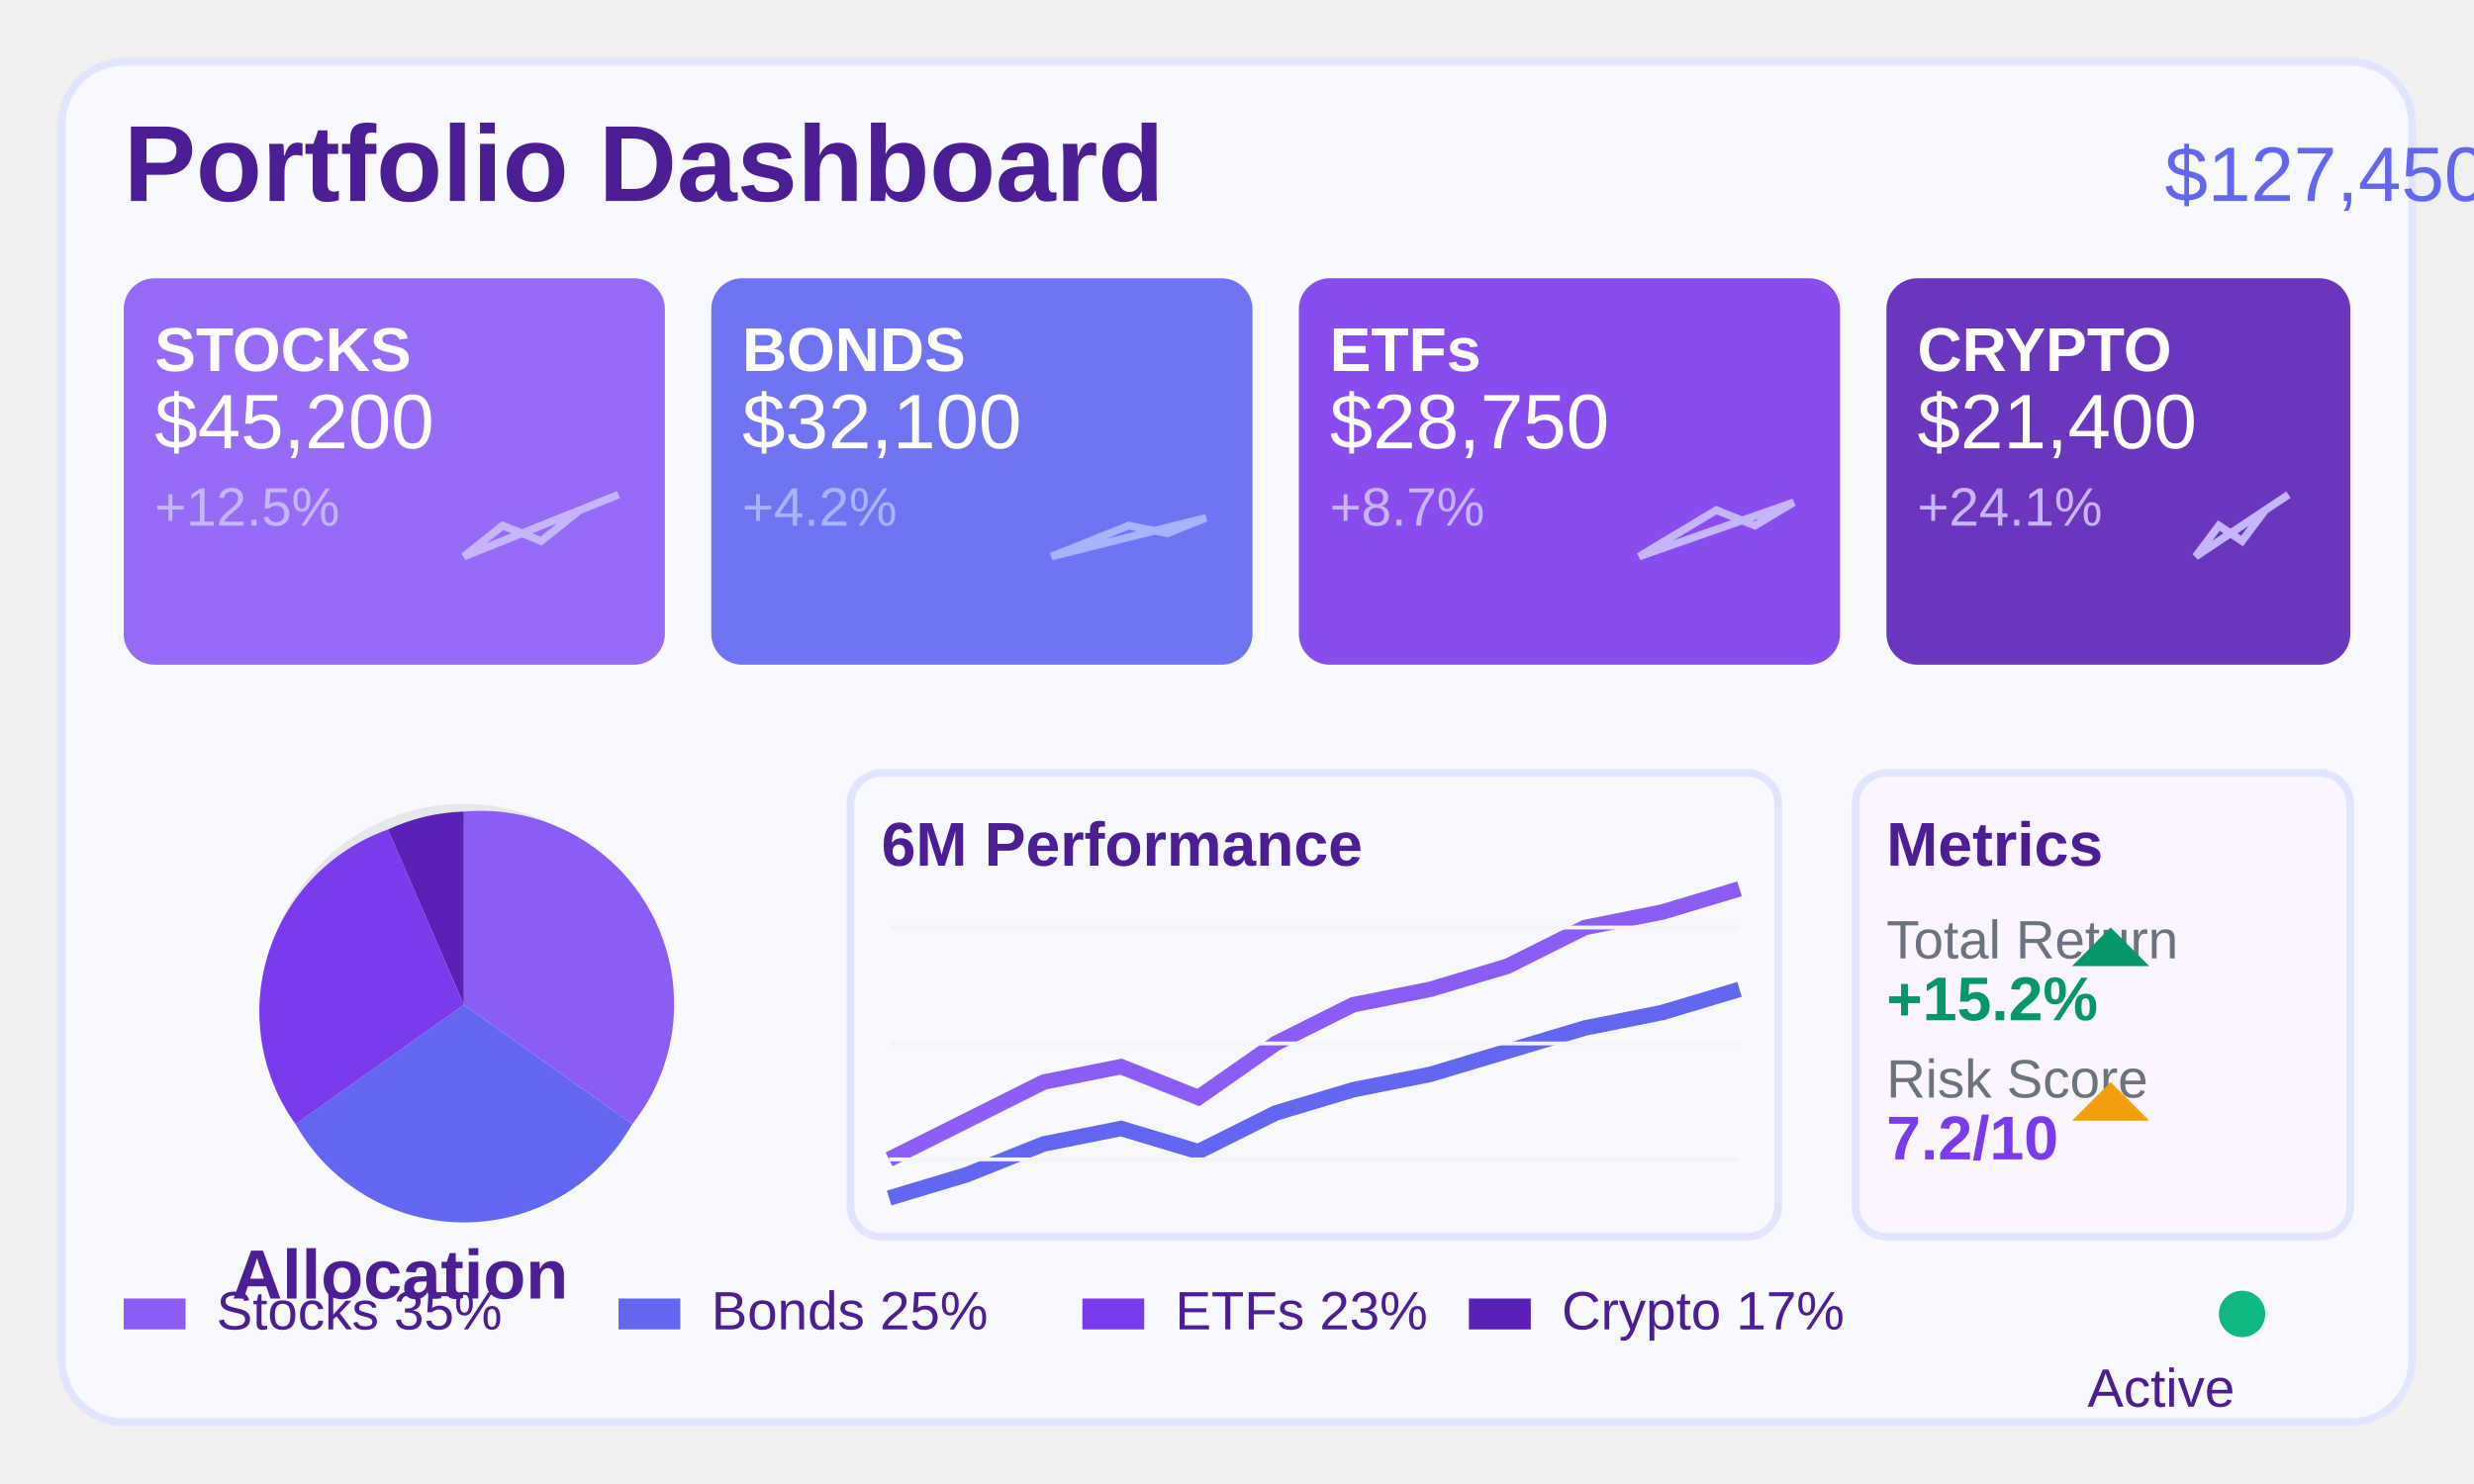
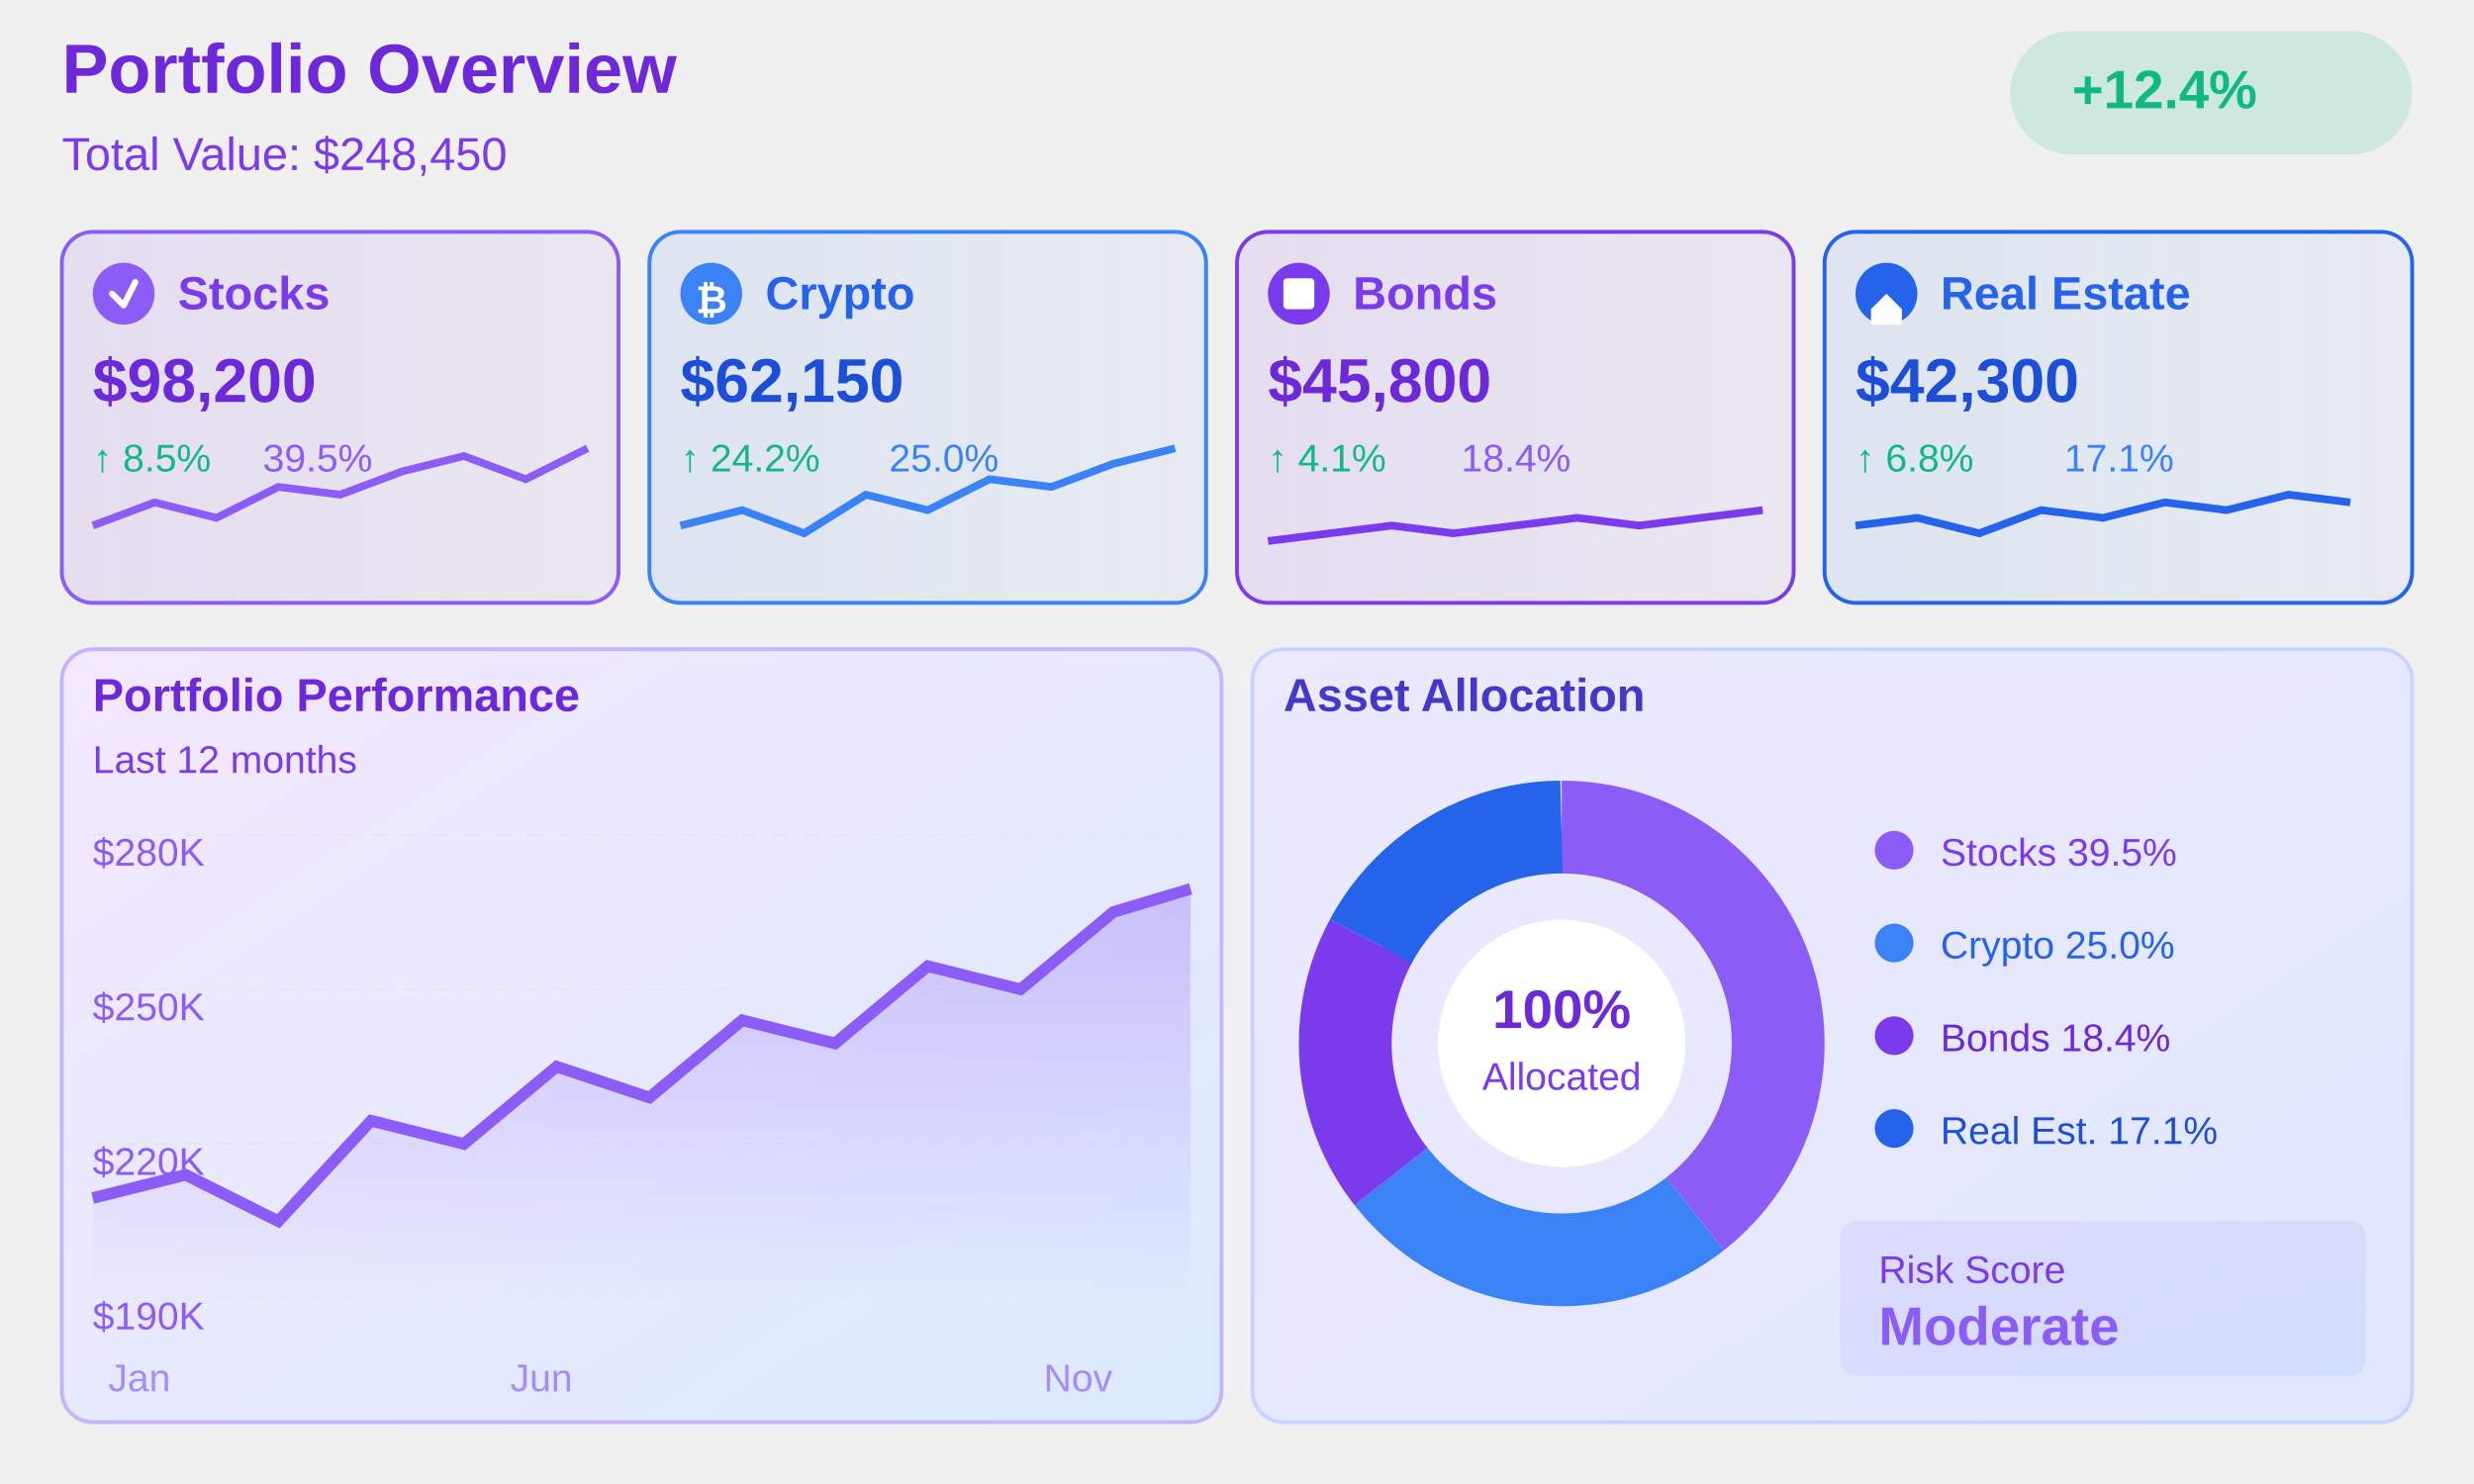
- <svg xmlns="http://www.w3.org/2000/svg" width="320" height="192" viewBox="0 0 320 192">
-   <rect width="320" height="192" fill="transparent" />
-   <rect x="8" y="8" width="304" height="176" fill="#f8f9ff" stroke="#e1e5ff" stroke-width="1" rx="8" />
-   <text x="16" y="26" font-family="Arial, sans-serif" font-size="14" font-weight="bold" fill="#4c1d95">Portfolio Dashboard</text>
-   <text x="280" y="26" font-family="Arial, sans-serif" font-size="10" fill="#6366f1">$127,450</text>
-   <rect x="16" y="36" width="70" height="50" fill="#8b5cf6" rx="4" opacity="0.9" />
-   <text x="20" y="48" font-family="Arial, sans-serif" font-size="8" fill="white" font-weight="bold">STOCKS</text>
-   <text x="20" y="58" font-family="Arial, sans-serif" font-size="10" fill="white">$45,200</text>
-   <text x="20" y="68" font-family="Arial, sans-serif" font-size="7" fill="#c4b5fd">+12.5%</text>
-   <polygon points="60,72 65,68 70,70 75,66 80,64" fill="none" stroke="#c4b5fd" stroke-width="1" />
-   <rect x="92" y="36" width="70" height="50" fill="#6366f1" rx="4" opacity="0.9" />
-   <text x="96" y="48" font-family="Arial, sans-serif" font-size="8" fill="white" font-weight="bold">BONDS</text>
-   <text x="96" y="58" font-family="Arial, sans-serif" font-size="10" fill="white">$32,100</text>
-   <text x="96" y="68" font-family="Arial, sans-serif" font-size="7" fill="#a5b4fc">+4.2%</text>
-   <polygon points="136,72 141,70 146,68 151,69 156,67" fill="none" stroke="#a5b4fc" stroke-width="1" />
-   <rect x="168" y="36" width="70" height="50" fill="#7c3aed" rx="4" opacity="0.9" />
-   <text x="172" y="48" font-family="Arial, sans-serif" font-size="8" fill="white" font-weight="bold">ETFs</text>
-   <text x="172" y="58" font-family="Arial, sans-serif" font-size="10" fill="white">$28,750</text>
-   <text x="172" y="68" font-family="Arial, sans-serif" font-size="7" fill="#c4b5fd">+8.7%</text>
-   <polygon points="212,72 217,69 222,66 227,68 232,65" fill="none" stroke="#c4b5fd" stroke-width="1" />
-   <rect x="244" y="36" width="60" height="50" fill="#5b21b6" rx="4" opacity="0.9" />
-   <text x="248" y="48" font-family="Arial, sans-serif" font-size="8" fill="white" font-weight="bold">CRYPTO</text>
-   <text x="248" y="58" font-family="Arial, sans-serif" font-size="10" fill="white">$21,400</text>
-   <text x="248" y="68" font-family="Arial, sans-serif" font-size="7" fill="#c4b5fd">+24.1%</text>
-   <polygon points="284,72 287,68 290,70 293,66 296,64" fill="none" stroke="#c4b5fd" stroke-width="1" />
-   <circle cx="60" cy="130" r="25" fill="none" stroke="#e5e7eb" stroke-width="2" />
-   <path d="M 60 105 A 25 25 0 0 1 81.77 145.45 L 60 130 Z" fill="#8b5cf6" />
-   <path d="M 81.77 145.45 A 25 25 0 0 1 38.23 145.45 L 60 130 Z" fill="#6366f1" />
-   <path d="M 38.23 145.45 A 25 25 0 0 1 50.18 107.32 L 60 130 Z" fill="#7c3aed" />
-   <path d="M 50.18 107.32 A 25 25 0 0 1 60 105 L 60 130 Z" fill="#5b21b6" />
-   <text x="30" y="168" font-family="Arial, sans-serif" font-size="9" font-weight="bold" fill="#4c1d95">Allocation</text>
-   <rect x="110" y="100" width="120" height="60" fill="none" stroke="#e1e5ff" stroke-width="1" rx="4" />
-   <text x="114" y="112" font-family="Arial, sans-serif" font-size="8" font-weight="bold" fill="#4c1d95">6M Performance</text>
-   <polyline points="115,150 125,145 135,140 145,138 155,142 165,135 175,130 185,128 195,125 205,120 215,118 225,115" fill="none" stroke="#8b5cf6" stroke-width="2" />
-   <polyline points="115,155 125,152 135,148 145,146 155,149 165,144 175,141 185,139 195,136 205,133 215,131 225,128" fill="none" stroke="#6366f1" stroke-width="2" />
-   <line x1="115" y1="120" x2="225" y2="120" stroke="#f3f4f6" stroke-width="0.5" />
-   <line x1="115" y1="135" x2="225" y2="135" stroke="#f3f4f6" stroke-width="0.5" />
-   <line x1="115" y1="150" x2="225" y2="150" stroke="#f3f4f6" stroke-width="0.5" />
-   <rect x="240" y="100" width="64" height="60" fill="#faf5ff" stroke="#e1e5ff" stroke-width="1" rx="4" />
-   <text x="244" y="112" font-family="Arial, sans-serif" font-size="8" font-weight="bold" fill="#4c1d95">Metrics</text>
-   <text x="244" y="124" font-family="Arial, sans-serif" font-size="7" fill="#6b7280">Total Return</text>
-   <text x="244" y="132" font-family="Arial, sans-serif" font-size="8" fill="#059669" font-weight="bold">+15.2%</text>
-   <text x="244" y="142" font-family="Arial, sans-serif" font-size="7" fill="#6b7280">Risk Score</text>
-   <text x="244" y="150" font-family="Arial, sans-serif" font-size="8" fill="#7c3aed" font-weight="bold">7.2/10</text>
-   <polygon points="268,125 273,120 278,125" fill="#059669" />
-   <polygon points="268,145 273,140 278,145" fill="#f59e0b" />
-   <rect x="16" y="168" width="8" height="4" fill="#8b5cf6" />
-   <text x="28" y="172" font-family="Arial, sans-serif" font-size="7" fill="#4c1d95">Stocks 35%</text>
-   <rect x="80" y="168" width="8" height="4" fill="#6366f1" />
-   <text x="92" y="172" font-family="Arial, sans-serif" font-size="7" fill="#4c1d95">Bonds 25%</text>
-   <rect x="140" y="168" width="8" height="4" fill="#7c3aed" />
-   <text x="152" y="172" font-family="Arial, sans-serif" font-size="7" fill="#4c1d95">ETFs 23%</text>
-   <rect x="190" y="168" width="8" height="4" fill="#5b21b6" />
-   <text x="202" y="172" font-family="Arial, sans-serif" font-size="7" fill="#4c1d95">Crypto 17%</text>
-   <circle cx="290" cy="170" r="3" fill="#10b981" />
-   <text x="270" y="182" font-family="Arial, sans-serif" font-size="7" fill="#4c1d95">Active</text>
+ <svg xmlns="http://www.w3.org/2000/svg" viewBox="0 0 320 192">
+   <defs>
+     <linearGradient id="purpleBlue" x1="0%" y1="0%" x2="100%" y2="100%">
+       <stop offset="0%" style="stop-color:#8B5CF6;stop-opacity:1" />
+       <stop offset="100%" style="stop-color:#3B82F6;stop-opacity:1" />
+     </linearGradient>
+     <linearGradient id="cardGrad1" x1="0%" y1="0%" x2="100%" y2="0%">
+       <stop offset="0%" style="stop-color:#7C3AED;stop-opacity:0.1" />
+       <stop offset="100%" style="stop-color:#7C3AED;stop-opacity:0.05" />
+     </linearGradient>
+     <linearGradient id="cardGrad2" x1="0%" y1="0%" x2="100%" y2="0%">
+       <stop offset="0%" style="stop-color:#3B82F6;stop-opacity:0.1" />
+       <stop offset="100%" style="stop-color:#3B82F6;stop-opacity:0.05" />
+     </linearGradient>
+     <linearGradient id="graphGrad" x1="0%" y1="0%" x2="0%" y2="100%">
+       <stop offset="0%" style="stop-color:#8B5CF6;stop-opacity:0.3" />
+       <stop offset="100%" style="stop-color:#8B5CF6;stop-opacity:0" />
+     </linearGradient>
+     <linearGradient id="performanceBg" x1="0%" y1="0%" x2="100%" y2="100%">
+       <stop offset="0%" style="stop-color:#F3E8FF;stop-opacity:1" />
+       <stop offset="100%" style="stop-color:#DBEAFE;stop-opacity:1" />
+     </linearGradient>
+     <linearGradient id="allocationBg" x1="0%" y1="0%" x2="100%" y2="100%">
+       <stop offset="0%" style="stop-color:#EDE9FE;stop-opacity:1" />
+       <stop offset="100%" style="stop-color:#E0E7FF;stop-opacity:1" />
+     </linearGradient>
+   </defs>
+   <text x="8" y="12" font-family="Arial, sans-serif" font-size="9" font-weight="bold" fill="#6D28D9">Portfolio Overview</text>
+   <text x="8" y="22" font-family="Arial, sans-serif" font-size="6" fill="#7C3AED">Total Value: $248,450</text>
+   <rect x="260" y="4" width="52" height="16" rx="8" fill="#10B981" opacity="0.15" />
+   <text x="268" y="14" font-family="Arial, sans-serif" font-size="7" font-weight="bold" fill="#10B981">+12.4%</text>
+   <rect x="8" y="30" width="72" height="48" rx="4" fill="url(#cardGrad1)" stroke="#8B5CF6" stroke-width="0.5" />
+   <circle cx="16" cy="38" r="4" fill="#8B5CF6" />
+   <path d="M 14.5 38 L 16 39.5 L 17.5 36.5" stroke="white" stroke-width="0.8" fill="none" stroke-linecap="round" stroke-linejoin="round" />
+   <text x="23" y="40" font-family="Arial, sans-serif" font-size="6" font-weight="bold" fill="#7C3AED">Stocks</text>
+   <text x="12" y="52" font-family="Arial, sans-serif" font-size="8" font-weight="bold" fill="#6D28D9">$98,200</text>
+   <text x="12" y="61" font-family="Arial, sans-serif" font-size="5" fill="#10B981">↑ 8.5%</text>
+   <text x="34" y="61" font-family="Arial, sans-serif" font-size="5" fill="#8B5CF6">39.5%</text>
+   <polyline points="12,68 20,65 28,67 36,63 44,64 52,61 60,59 68,62 76,58" fill="none" stroke="#8B5CF6" stroke-width="1" />
+   <rect x="84" y="30" width="72" height="48" rx="4" fill="url(#cardGrad2)" stroke="#3B82F6" stroke-width="0.5" />
+   <circle cx="92" cy="38" r="4" fill="#3B82F6" />
+   <text x="90" y="40.5" font-family="Arial, sans-serif" font-size="5" font-weight="bold" fill="white">₿</text>
+   <text x="99" y="40" font-family="Arial, sans-serif" font-size="6" font-weight="bold" fill="#2563EB">Crypto</text>
+   <text x="88" y="52" font-family="Arial, sans-serif" font-size="8" font-weight="bold" fill="#1D4ED8">$62,150</text>
+   <text x="88" y="61" font-family="Arial, sans-serif" font-size="5" fill="#10B981">↑ 24.2%</text>
+   <text x="115" y="61" font-family="Arial, sans-serif" font-size="5" fill="#3B82F6">25.0%</text>
+   <polyline points="88,68 96,66 104,69 112,64 120,66 128,62 136,63 144,60 152,58" fill="none" stroke="#3B82F6" stroke-width="1" />
+   <rect x="160" y="30" width="72" height="48" rx="4" fill="url(#cardGrad1)" stroke="#7C3AED" stroke-width="0.5" />
+   <circle cx="168" cy="38" r="4" fill="#7C3AED" />
+   <rect x="166" y="36" width="4" height="4" fill="white" rx="0.5" />
+   <text x="175" y="40" font-family="Arial, sans-serif" font-size="6" font-weight="bold" fill="#7C3AED">Bonds</text>
+   <text x="164" y="52" font-family="Arial, sans-serif" font-size="8" font-weight="bold" fill="#6D28D9">$45,800</text>
+   <text x="164" y="61" font-family="Arial, sans-serif" font-size="5" fill="#10B981">↑ 4.1%</text>
+   <text x="189" y="61" font-family="Arial, sans-serif" font-size="5" fill="#8B5CF6">18.4%</text>
+   <polyline points="164,70 172,69 180,68 188,69 196,68 204,67 212,68 220,67 228,66" fill="none" stroke="#7C3AED" stroke-width="1" />
+   <rect x="236" y="30" width="76" height="48" rx="4" fill="url(#cardGrad2)" stroke="#2563EB" stroke-width="0.5" />
+   <circle cx="244" cy="38" r="4" fill="#2563EB" />
+   <path d="M 242 40 L 244 38 L 246 40 L 246 42 L 242 42 Z" fill="white" />
+   <text x="251" y="40" font-family="Arial, sans-serif" font-size="6" font-weight="bold" fill="#2563EB">Real Estate</text>
+   <text x="240" y="52" font-family="Arial, sans-serif" font-size="8" font-weight="bold" fill="#1D4ED8">$42,300</text>
+   <text x="240" y="61" font-family="Arial, sans-serif" font-size="5" fill="#10B981">↑ 6.8%</text>
+   <text x="267" y="61" font-family="Arial, sans-serif" font-size="5" fill="#3B82F6">17.1%</text>
+   <polyline points="240,68 248,67 256,69 264,66 272,67 280,65 288,66 296,64 304,65" fill="none" stroke="#2563EB" stroke-width="1" />
+   <rect x="8" y="84" width="150" height="100" rx="4" fill="url(#performanceBg)" stroke="#C4B5FD" stroke-width="0.5" />
+   <text x="12" y="92" font-family="Arial, sans-serif" font-size="6" font-weight="bold" fill="#6D28D9">Portfolio Performance</text>
+   <text x="12" y="100" font-family="Arial, sans-serif" font-size="5" fill="#7C3AED">Last 12 months</text>
+   <line x1="12" y1="108" x2="154" y2="108" stroke="#E5E7EB" stroke-width="0.3" stroke-dasharray="2,2" />
+   <line x1="12" y1="128" x2="154" y2="128" stroke="#E5E7EB" stroke-width="0.3" stroke-dasharray="2,2" />
+   <line x1="12" y1="148" x2="154" y2="148" stroke="#E5E7EB" stroke-width="0.3" stroke-dasharray="2,2" />
+   <line x1="12" y1="168" x2="154" y2="168" stroke="#E5E7EB" stroke-width="0.3" stroke-dasharray="2,2" />
+   <path d="M 12 155 L 24 152 L 36 158 L 48 145 L 60 148 L 72 138 L 84 142 L 96 132 L 108 135 L 120 125 L 132 128 L 144 118 L 154 115 L 154 168 L 12 168 Z" fill="url(#graphGrad)" />
+   <polyline points="12,155 24,152 36,158 48,145 60,148 72,138 84,142 96,132 108,135 120,125 132,128 144,118 154,115" fill="none" stroke="#8B5CF6" stroke-width="1.5" />
+   <text x="12" y="112" font-family="Arial, sans-serif" font-size="5" fill="#8B5CF6">$280K</text>
+   <text x="12" y="132" font-family="Arial, sans-serif" font-size="5" fill="#8B5CF6">$250K</text>
+   <text x="12" y="152" font-family="Arial, sans-serif" font-size="5" fill="#8B5CF6">$220K</text>
+   <text x="12" y="172" font-family="Arial, sans-serif" font-size="5" fill="#8B5CF6">$190K</text>
+   <text x="14" y="180" font-family="Arial, sans-serif" font-size="5" fill="#A78BFA">Jan</text>
+   <text x="66" y="180" font-family="Arial, sans-serif" font-size="5" fill="#A78BFA">Jun</text>
+   <text x="135" y="180" font-family="Arial, sans-serif" font-size="5" fill="#A78BFA">Nov</text>
+   <rect x="162" y="84" width="150" height="100" rx="4" fill="url(#allocationBg)" stroke="#C7D2FE" stroke-width="0.5" />
+   <text x="166" y="92" font-family="Arial, sans-serif" font-size="6" font-weight="bold" fill="#4338CA">Asset Allocation</text>
+   <circle cx="202" cy="135" r="28" fill="none" stroke="#E5E7EB" stroke-width="12" />
+   <circle cx="202" cy="135" r="28" fill="none" stroke="#8B5CF6" stroke-width="12" stroke-dasharray="69.4 175.9" transform="rotate(-90 202 135)" />
+   <circle cx="202" cy="135" r="28" fill="none" stroke="#3B82F6" stroke-width="12" stroke-dasharray="44 175.9" stroke-dashoffset="-69.4" transform="rotate(-90 202 135)" />
+   <circle cx="202" cy="135" r="28" fill="none" stroke="#7C3AED" stroke-width="12" stroke-dasharray="32.4 175.9" stroke-dashoffset="-113.4" transform="rotate(-90 202 135)" />
+   <circle cx="202" cy="135" r="28" fill="none" stroke="#2563EB" stroke-width="12" stroke-dasharray="30.1 175.9" stroke-dashoffset="-145.8" transform="rotate(-90 202 135)" />
+   <circle cx="202" cy="135" r="16" fill="white" />
+   <text x="202" y="133" font-family="Arial, sans-serif" font-size="7" font-weight="bold" fill="#6D28D9" text-anchor="middle">100%</text>
+   <text x="202" y="141" font-family="Arial, sans-serif" font-size="5" fill="#7C3AED" text-anchor="middle">Allocated</text>
+   <circle cx="245" cy="110" r="2.5" fill="#8B5CF6" />
+   <text x="251" y="112" font-family="Arial, sans-serif" font-size="5" fill="#7C3AED">Stocks 39.5%</text>
+   <circle cx="245" cy="122" r="2.5" fill="#3B82F6" />
+   <text x="251" y="124" font-family="Arial, sans-serif" font-size="5" fill="#2563EB">Crypto 25.0%</text>
+   <circle cx="245" cy="134" r="2.5" fill="#7C3AED" />
+   <text x="251" y="136" font-family="Arial, sans-serif" font-size="5" fill="#6D28D9">Bonds 18.4%</text>
+   <circle cx="245" cy="146" r="2.5" fill="#2563EB" />
+   <text x="251" y="148" font-family="Arial, sans-serif" font-size="5" fill="#1D4ED8">Real Est. 17.1%</text>
+   <rect x="238" y="158" width="68" height="20" rx="2" fill="url(#purpleBlue)" opacity="0.1" />
+   <text x="243" y="166" font-family="Arial, sans-serif" font-size="5" fill="#7C3AED">Risk Score</text>
+   <text x="243" y="174" font-family="Arial, sans-serif" font-size="7" font-weight="bold" fill="#8B5CF6">Moderate</text>
</svg>
